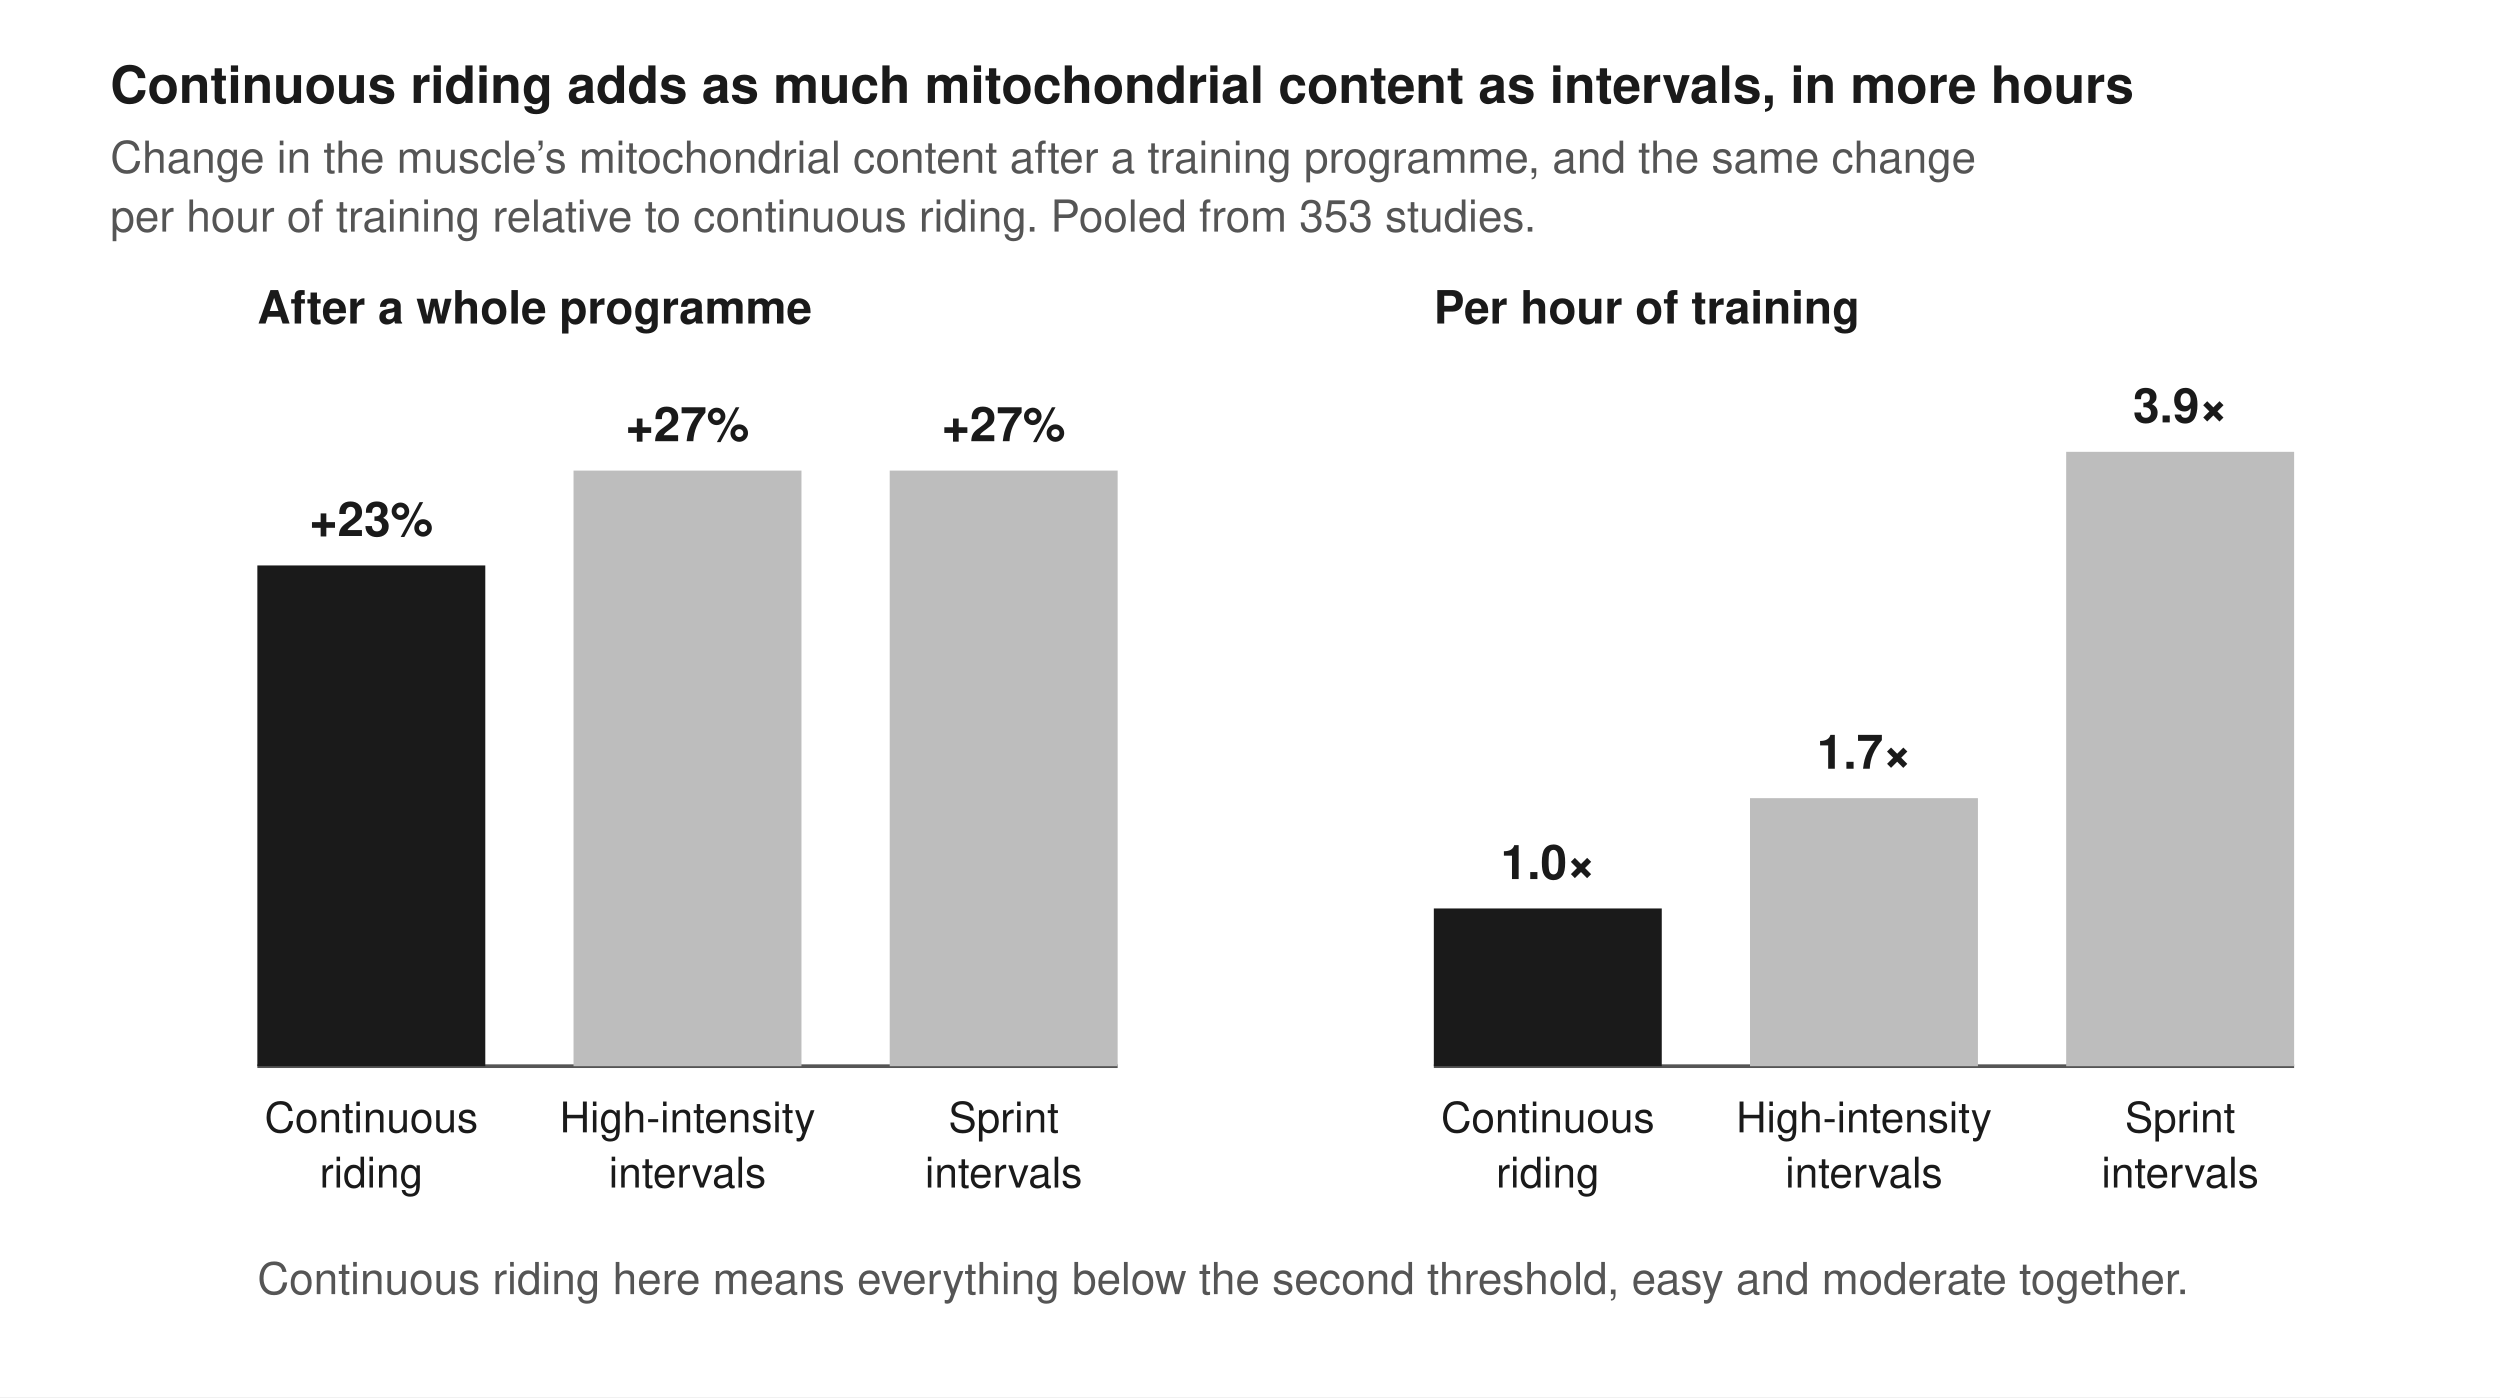
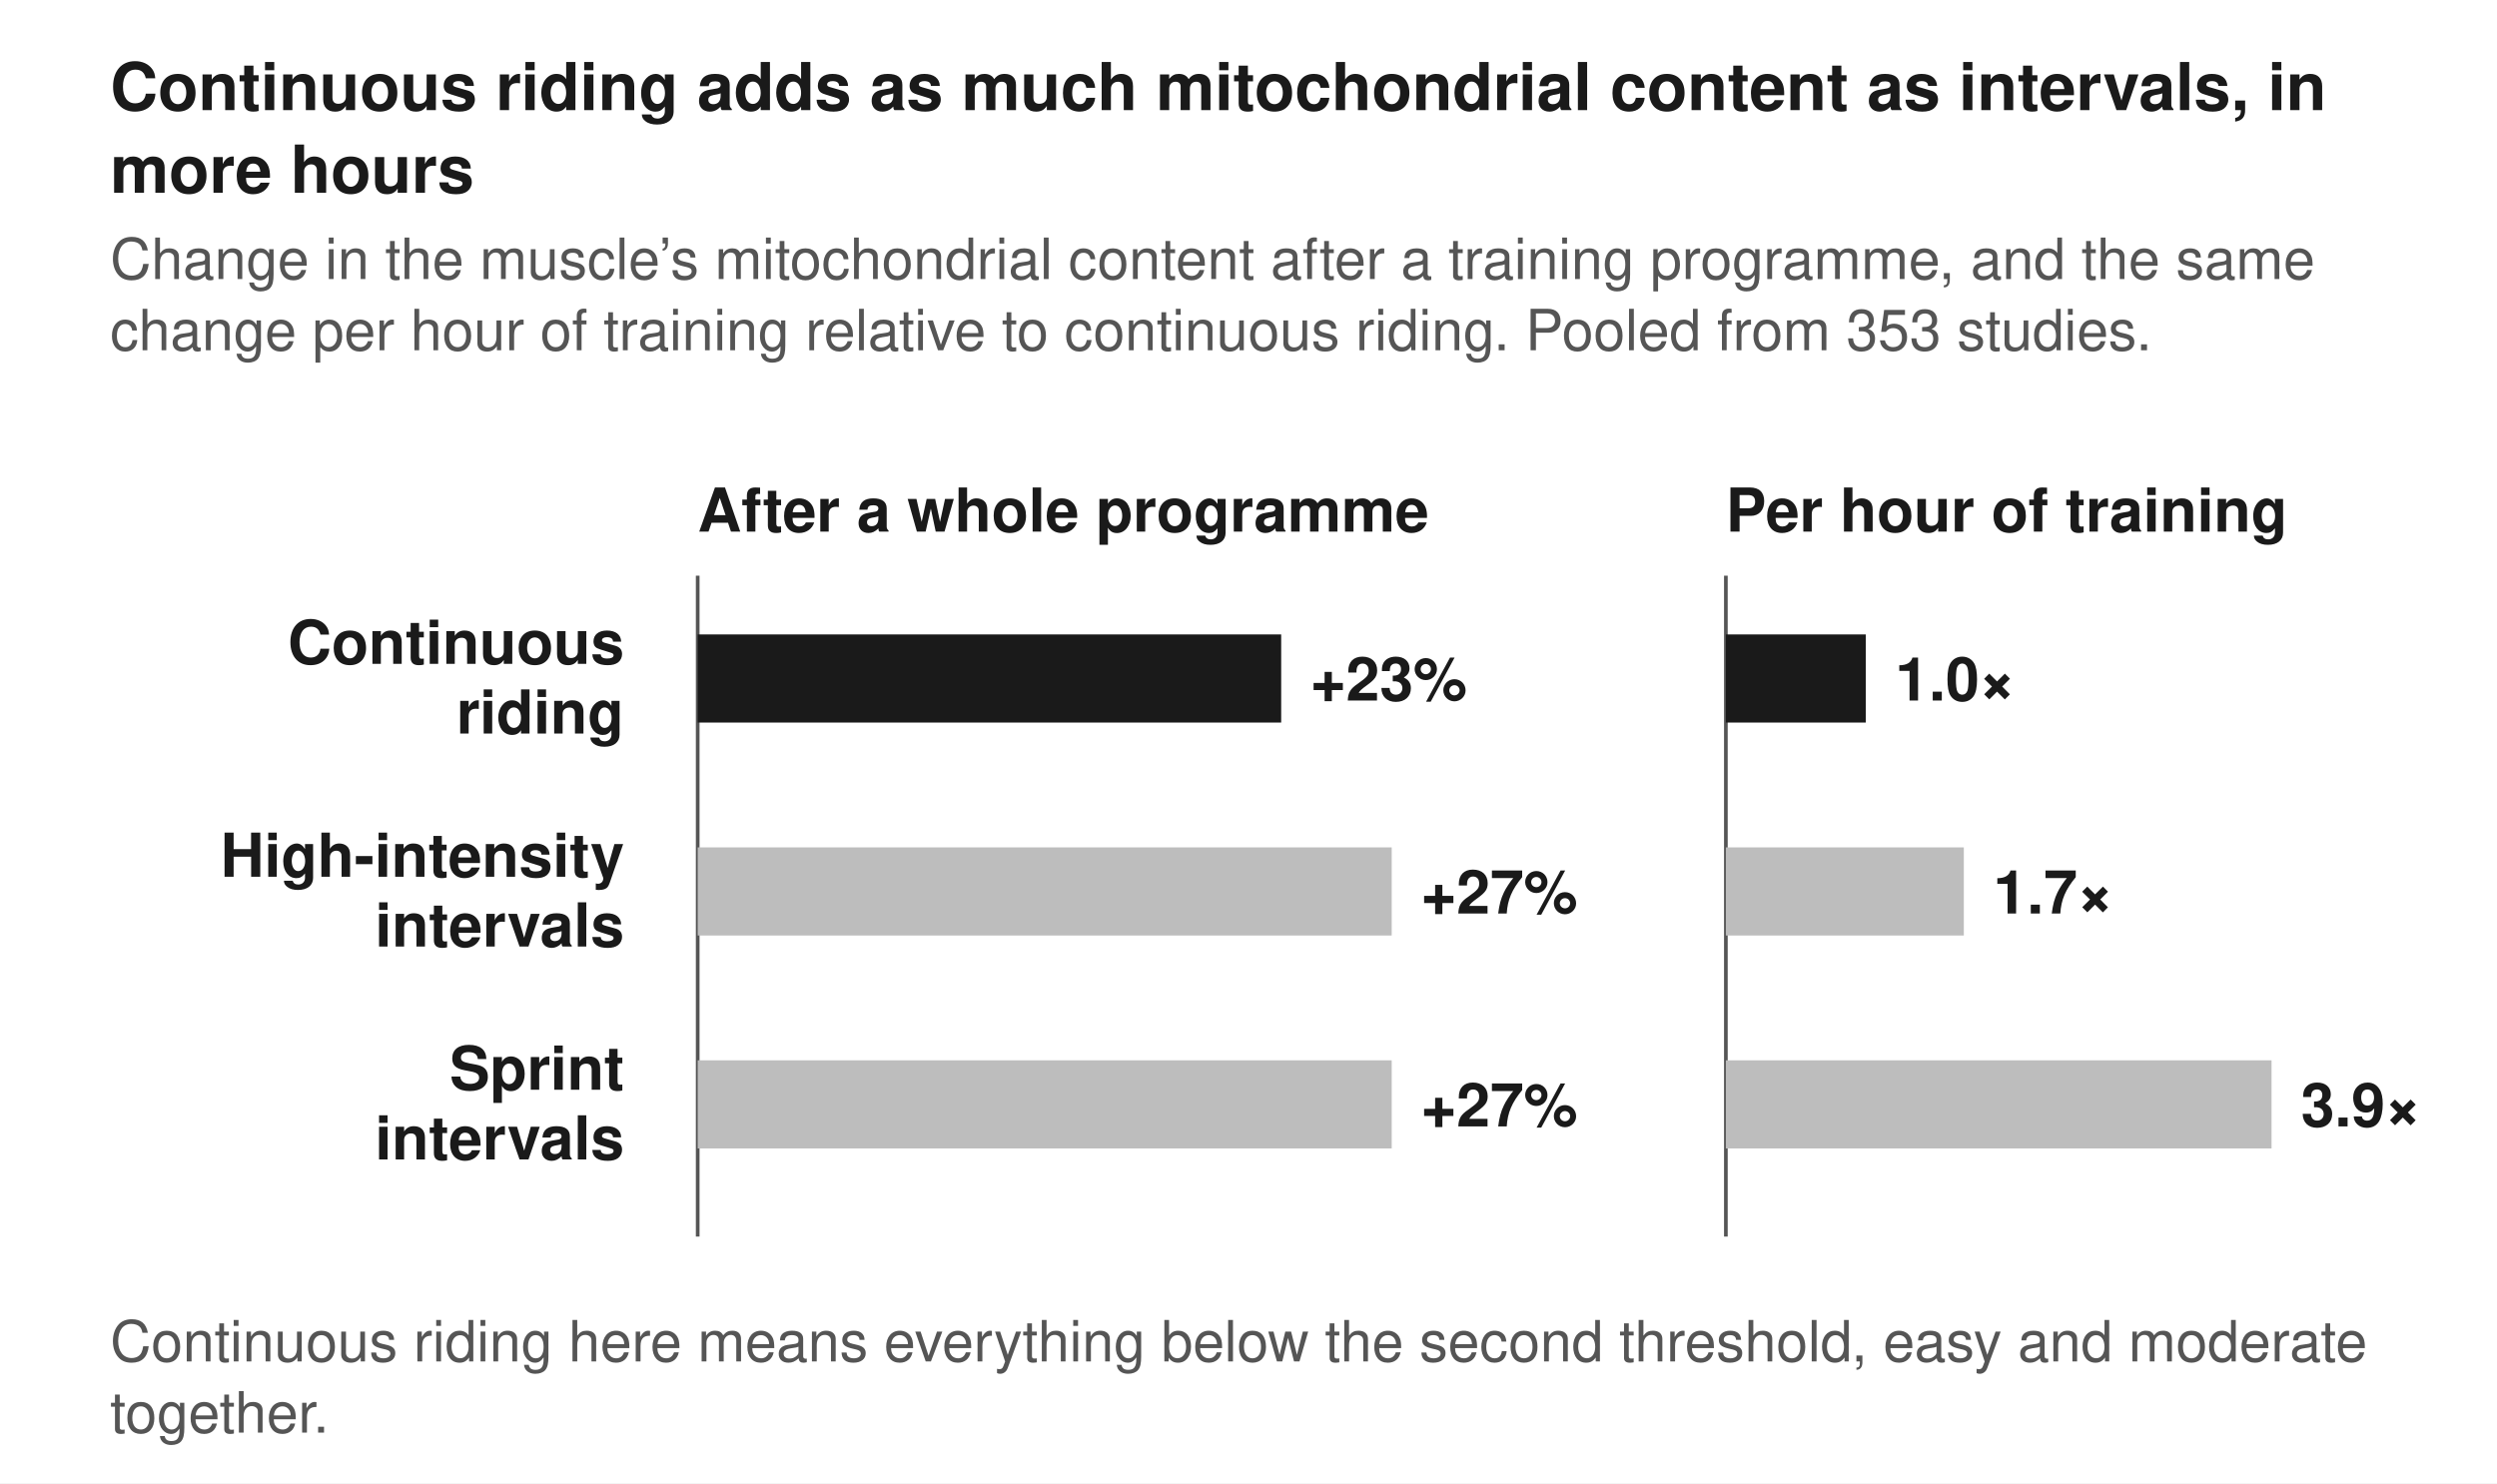
- <svg xmlns="http://www.w3.org/2000/svg" viewBox="0 0 680 380" width="680" height="380" role="img" aria-label="Bar charts of the change in mitochondrial content after continuous, interval and sprint training, per programme and per hour">
-   <rect width="680" height="380" fill="#ffffff" />
-   <text x="30.0" y="28.0" font-family="Helvetica, Arial, sans-serif" font-size="14" fill="#1a1a1a" text-anchor="start" font-weight="600">Continuous riding adds as much mitochondrial content as intervals, in more hours</text>
-   <text x="30.0" y="47.0" font-family="Helvetica, Arial, sans-serif" font-size="12" fill="#555555" text-anchor="start" font-weight="400">Change in the muscle’s mitochondrial content after a training programme, and the same change</text>
-   <text x="30.0" y="63.0" font-family="Helvetica, Arial, sans-serif" font-size="12" fill="#555555" text-anchor="start" font-weight="400">per hour of training relative to continuous riding. Pooled from 353 studies.</text>
-   <text x="70.0" y="88.0" font-family="Helvetica, Arial, sans-serif" font-size="12.5" fill="#1a1a1a" text-anchor="start" font-weight="600">After a whole programme</text>
-   <line x1="70" y1="290" x2="304" y2="290" stroke="#555555" stroke-width="1" />
-   <rect x="70" y="153.8" width="62" height="136.2" fill="#1a1a1a" />
-   <text x="101.0" y="145.8" font-family="Helvetica, Arial, sans-serif" font-size="13" fill="#1a1a1a" text-anchor="middle" font-weight="600">+23%</text>
-   <text x="101.0" y="308.0" font-family="Helvetica, Arial, sans-serif" font-size="11.5" fill="#1a1a1a" text-anchor="middle" font-weight="400">Continuous</text>
-   <text x="101.0" y="323.0" font-family="Helvetica, Arial, sans-serif" font-size="11.5" fill="#1a1a1a" text-anchor="middle" font-weight="400">riding</text>
-   <rect x="156" y="128.0" width="62" height="162.0" fill="#bdbdbd" />
-   <text x="187.0" y="120.0" font-family="Helvetica, Arial, sans-serif" font-size="13" fill="#1a1a1a" text-anchor="middle" font-weight="600">+27%</text>
-   <text x="187.0" y="308.0" font-family="Helvetica, Arial, sans-serif" font-size="11.5" fill="#1a1a1a" text-anchor="middle" font-weight="400">High-intensity</text>
-   <text x="187.0" y="323.0" font-family="Helvetica, Arial, sans-serif" font-size="11.5" fill="#1a1a1a" text-anchor="middle" font-weight="400">intervals</text>
-   <rect x="242" y="128.0" width="62" height="162.0" fill="#bdbdbd" />
-   <text x="273.0" y="120.0" font-family="Helvetica, Arial, sans-serif" font-size="13" fill="#1a1a1a" text-anchor="middle" font-weight="600">+27%</text>
-   <text x="273.0" y="308.0" font-family="Helvetica, Arial, sans-serif" font-size="11.5" fill="#1a1a1a" text-anchor="middle" font-weight="400">Sprint</text>
-   <text x="273.0" y="323.0" font-family="Helvetica, Arial, sans-serif" font-size="11.5" fill="#1a1a1a" text-anchor="middle" font-weight="400">intervals</text>
-   <text x="390.0" y="88.0" font-family="Helvetica, Arial, sans-serif" font-size="12.5" fill="#1a1a1a" text-anchor="start" font-weight="600">Per hour of training</text>
-   <line x1="390" y1="290" x2="624" y2="290" stroke="#555555" stroke-width="1" />
-   <rect x="390" y="247.1" width="62" height="42.9" fill="#1a1a1a" />
-   <text x="421.0" y="239.1" font-family="Helvetica, Arial, sans-serif" font-size="13" fill="#1a1a1a" text-anchor="middle" font-weight="600">1.0×</text>
-   <text x="421.0" y="308.0" font-family="Helvetica, Arial, sans-serif" font-size="11.5" fill="#1a1a1a" text-anchor="middle" font-weight="400">Continuous</text>
-   <text x="421.0" y="323.0" font-family="Helvetica, Arial, sans-serif" font-size="11.5" fill="#1a1a1a" text-anchor="middle" font-weight="400">riding</text>
-   <rect x="476" y="217.1" width="62" height="72.9" fill="#bdbdbd" />
-   <text x="507.0" y="209.1" font-family="Helvetica, Arial, sans-serif" font-size="13" fill="#1a1a1a" text-anchor="middle" font-weight="600">1.7×</text>
-   <text x="507.0" y="308.0" font-family="Helvetica, Arial, sans-serif" font-size="11.5" fill="#1a1a1a" text-anchor="middle" font-weight="400">High-intensity</text>
-   <text x="507.0" y="323.0" font-family="Helvetica, Arial, sans-serif" font-size="11.5" fill="#1a1a1a" text-anchor="middle" font-weight="400">intervals</text>
-   <rect x="562" y="122.9" width="62" height="167.1" fill="#bdbdbd" />
-   <text x="593.0" y="114.9" font-family="Helvetica, Arial, sans-serif" font-size="13" fill="#1a1a1a" text-anchor="middle" font-weight="600">3.9×</text>
-   <text x="593.0" y="308.0" font-family="Helvetica, Arial, sans-serif" font-size="11.5" fill="#1a1a1a" text-anchor="middle" font-weight="400">Sprint</text>
-   <text x="593.0" y="323.0" font-family="Helvetica, Arial, sans-serif" font-size="11.5" fill="#1a1a1a" text-anchor="middle" font-weight="400">intervals</text>
-   <text x="70.0" y="352.0" font-family="Helvetica, Arial, sans-serif" font-size="12" fill="#555555" text-anchor="start" font-weight="400">Continuous riding here means everything below the second threshold, easy and moderate together.</text>
+ <svg xmlns="http://www.w3.org/2000/svg" viewBox="0 0 680 404" width="680" height="404" role="img" aria-label="Bar charts of the change in mitochondrial content after continuous, interval and sprint training, per programme and per hour">
+   <rect width="680" height="404" fill="#ffffff" />
+   <text x="30.0" y="30.0" font-family="IBM Plex Sans, Helvetica, Arial, sans-serif" font-size="18" fill="#1a1a1a" text-anchor="start" font-weight="600">Continuous riding adds as much mitochondrial content as intervals, in</text>
+   <text x="30.0" y="52.5" font-family="IBM Plex Sans, Helvetica, Arial, sans-serif" font-size="18" fill="#1a1a1a" text-anchor="start" font-weight="600">more hours</text>
+   <text x="30.0" y="76.0" font-family="IBM Plex Sans, Helvetica, Arial, sans-serif" font-size="15.5" fill="#555555" text-anchor="start" font-weight="400">Change in the muscle’s mitochondrial content after a training programme, and the same</text>
+   <text x="30.0" y="95.4" font-family="IBM Plex Sans, Helvetica, Arial, sans-serif" font-size="15.5" fill="#555555" text-anchor="start" font-weight="400">change per hour of training relative to continuous riding. Pooled from 353 studies.</text>
+   <text x="190.0" y="144.8" font-family="IBM Plex Sans, Helvetica, Arial, sans-serif" font-size="16.5" fill="#1a1a1a" text-anchor="start" font-weight="600">After a whole programme</text>
+   <line x1="190" y1="156.8" x2="190" y2="336.8" stroke="#555555" stroke-width="1" />
+   <rect x="190" y="172.8" width="158.9" height="24" fill="#1a1a1a" />
+   <text x="356.9" y="190.8" font-family="IBM Plex Sans, Helvetica, Arial, sans-serif" font-size="16.5" fill="#1a1a1a" text-anchor="start" font-weight="600">+23%</text>
+   <rect x="190" y="230.8" width="189.0" height="24" fill="#bdbdbd" />
+   <text x="387.0" y="248.8" font-family="IBM Plex Sans, Helvetica, Arial, sans-serif" font-size="16.5" fill="#1a1a1a" text-anchor="start" font-weight="600">+27%</text>
+   <rect x="190" y="288.8" width="189.0" height="24" fill="#bdbdbd" />
+   <text x="387.0" y="306.8" font-family="IBM Plex Sans, Helvetica, Arial, sans-serif" font-size="16.5" fill="#1a1a1a" text-anchor="start" font-weight="600">+27%</text>
+   <text x="470.0" y="144.8" font-family="IBM Plex Sans, Helvetica, Arial, sans-serif" font-size="16.5" fill="#1a1a1a" text-anchor="start" font-weight="600">Per hour of training</text>
+   <line x1="470" y1="156.8" x2="470" y2="336.8" stroke="#555555" stroke-width="1" />
+   <rect x="470" y="172.8" width="38.1" height="24" fill="#1a1a1a" />
+   <text x="516.1" y="190.8" font-family="IBM Plex Sans, Helvetica, Arial, sans-serif" font-size="16.5" fill="#1a1a1a" text-anchor="start" font-weight="600">1.0×</text>
+   <rect x="470" y="230.8" width="64.8" height="24" fill="#bdbdbd" />
+   <text x="542.8" y="248.8" font-family="IBM Plex Sans, Helvetica, Arial, sans-serif" font-size="16.5" fill="#1a1a1a" text-anchor="start" font-weight="600">1.7×</text>
+   <rect x="470" y="288.8" width="148.6" height="24" fill="#bdbdbd" />
+   <text x="626.6" y="306.8" font-family="IBM Plex Sans, Helvetica, Arial, sans-serif" font-size="16.5" fill="#1a1a1a" text-anchor="start" font-weight="600">3.9×</text>
+   <text x="170.0" y="180.8" font-family="IBM Plex Sans, Helvetica, Arial, sans-serif" font-size="16.5" fill="#1a1a1a" text-anchor="end" font-weight="600">Continuous</text>
+   <text x="170.0" y="199.8" font-family="IBM Plex Sans, Helvetica, Arial, sans-serif" font-size="16.5" fill="#1a1a1a" text-anchor="end" font-weight="600">riding</text>
+   <text x="170.0" y="238.8" font-family="IBM Plex Sans, Helvetica, Arial, sans-serif" font-size="16.5" fill="#1a1a1a" text-anchor="end" font-weight="600">High-intensity</text>
+   <text x="170.0" y="257.8" font-family="IBM Plex Sans, Helvetica, Arial, sans-serif" font-size="16.5" fill="#1a1a1a" text-anchor="end" font-weight="600">intervals</text>
+   <text x="170.0" y="296.8" font-family="IBM Plex Sans, Helvetica, Arial, sans-serif" font-size="16.5" fill="#1a1a1a" text-anchor="end" font-weight="600">Sprint</text>
+   <text x="170.0" y="315.8" font-family="IBM Plex Sans, Helvetica, Arial, sans-serif" font-size="16.5" fill="#1a1a1a" text-anchor="end" font-weight="600">intervals</text>
+   <text x="30.0" y="370.8" font-family="IBM Plex Sans, Helvetica, Arial, sans-serif" font-size="15.5" fill="#555555" text-anchor="start" font-weight="400">Continuous riding here means everything below the second threshold, easy and moderate</text>
+   <text x="30.0" y="390.2" font-family="IBM Plex Sans, Helvetica, Arial, sans-serif" font-size="15.5" fill="#555555" text-anchor="start" font-weight="400">together.</text>
</svg>
